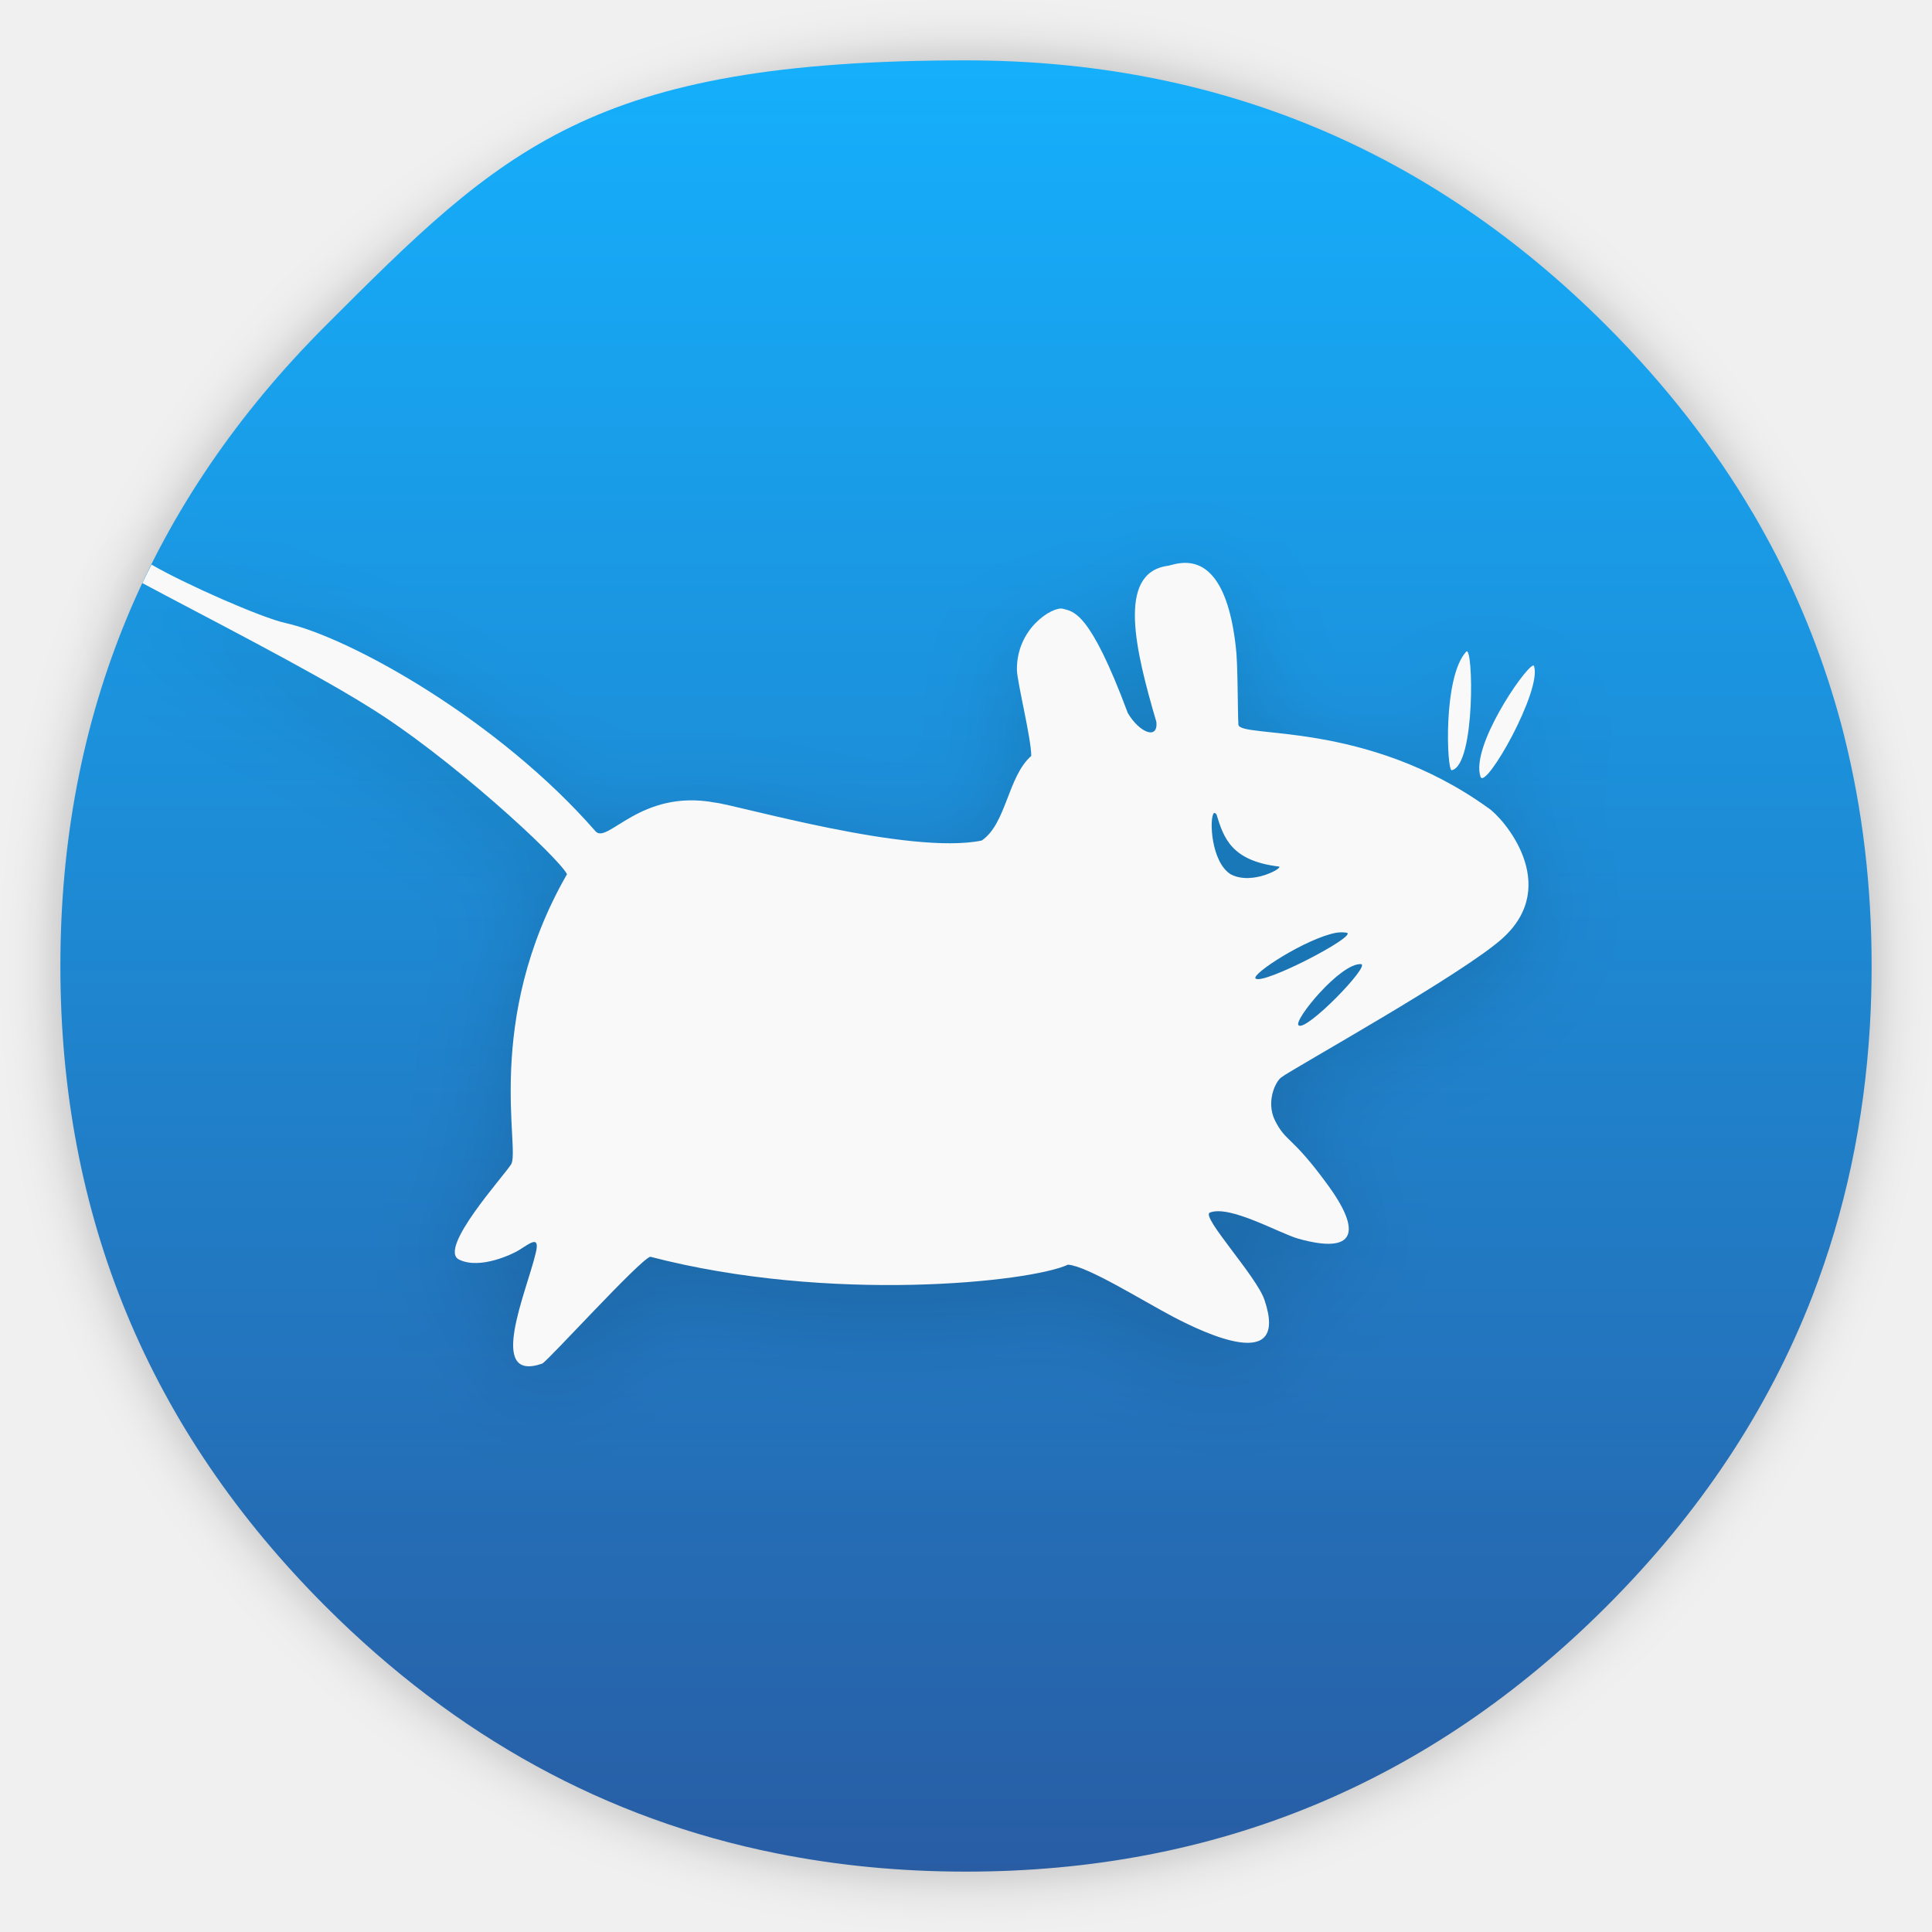
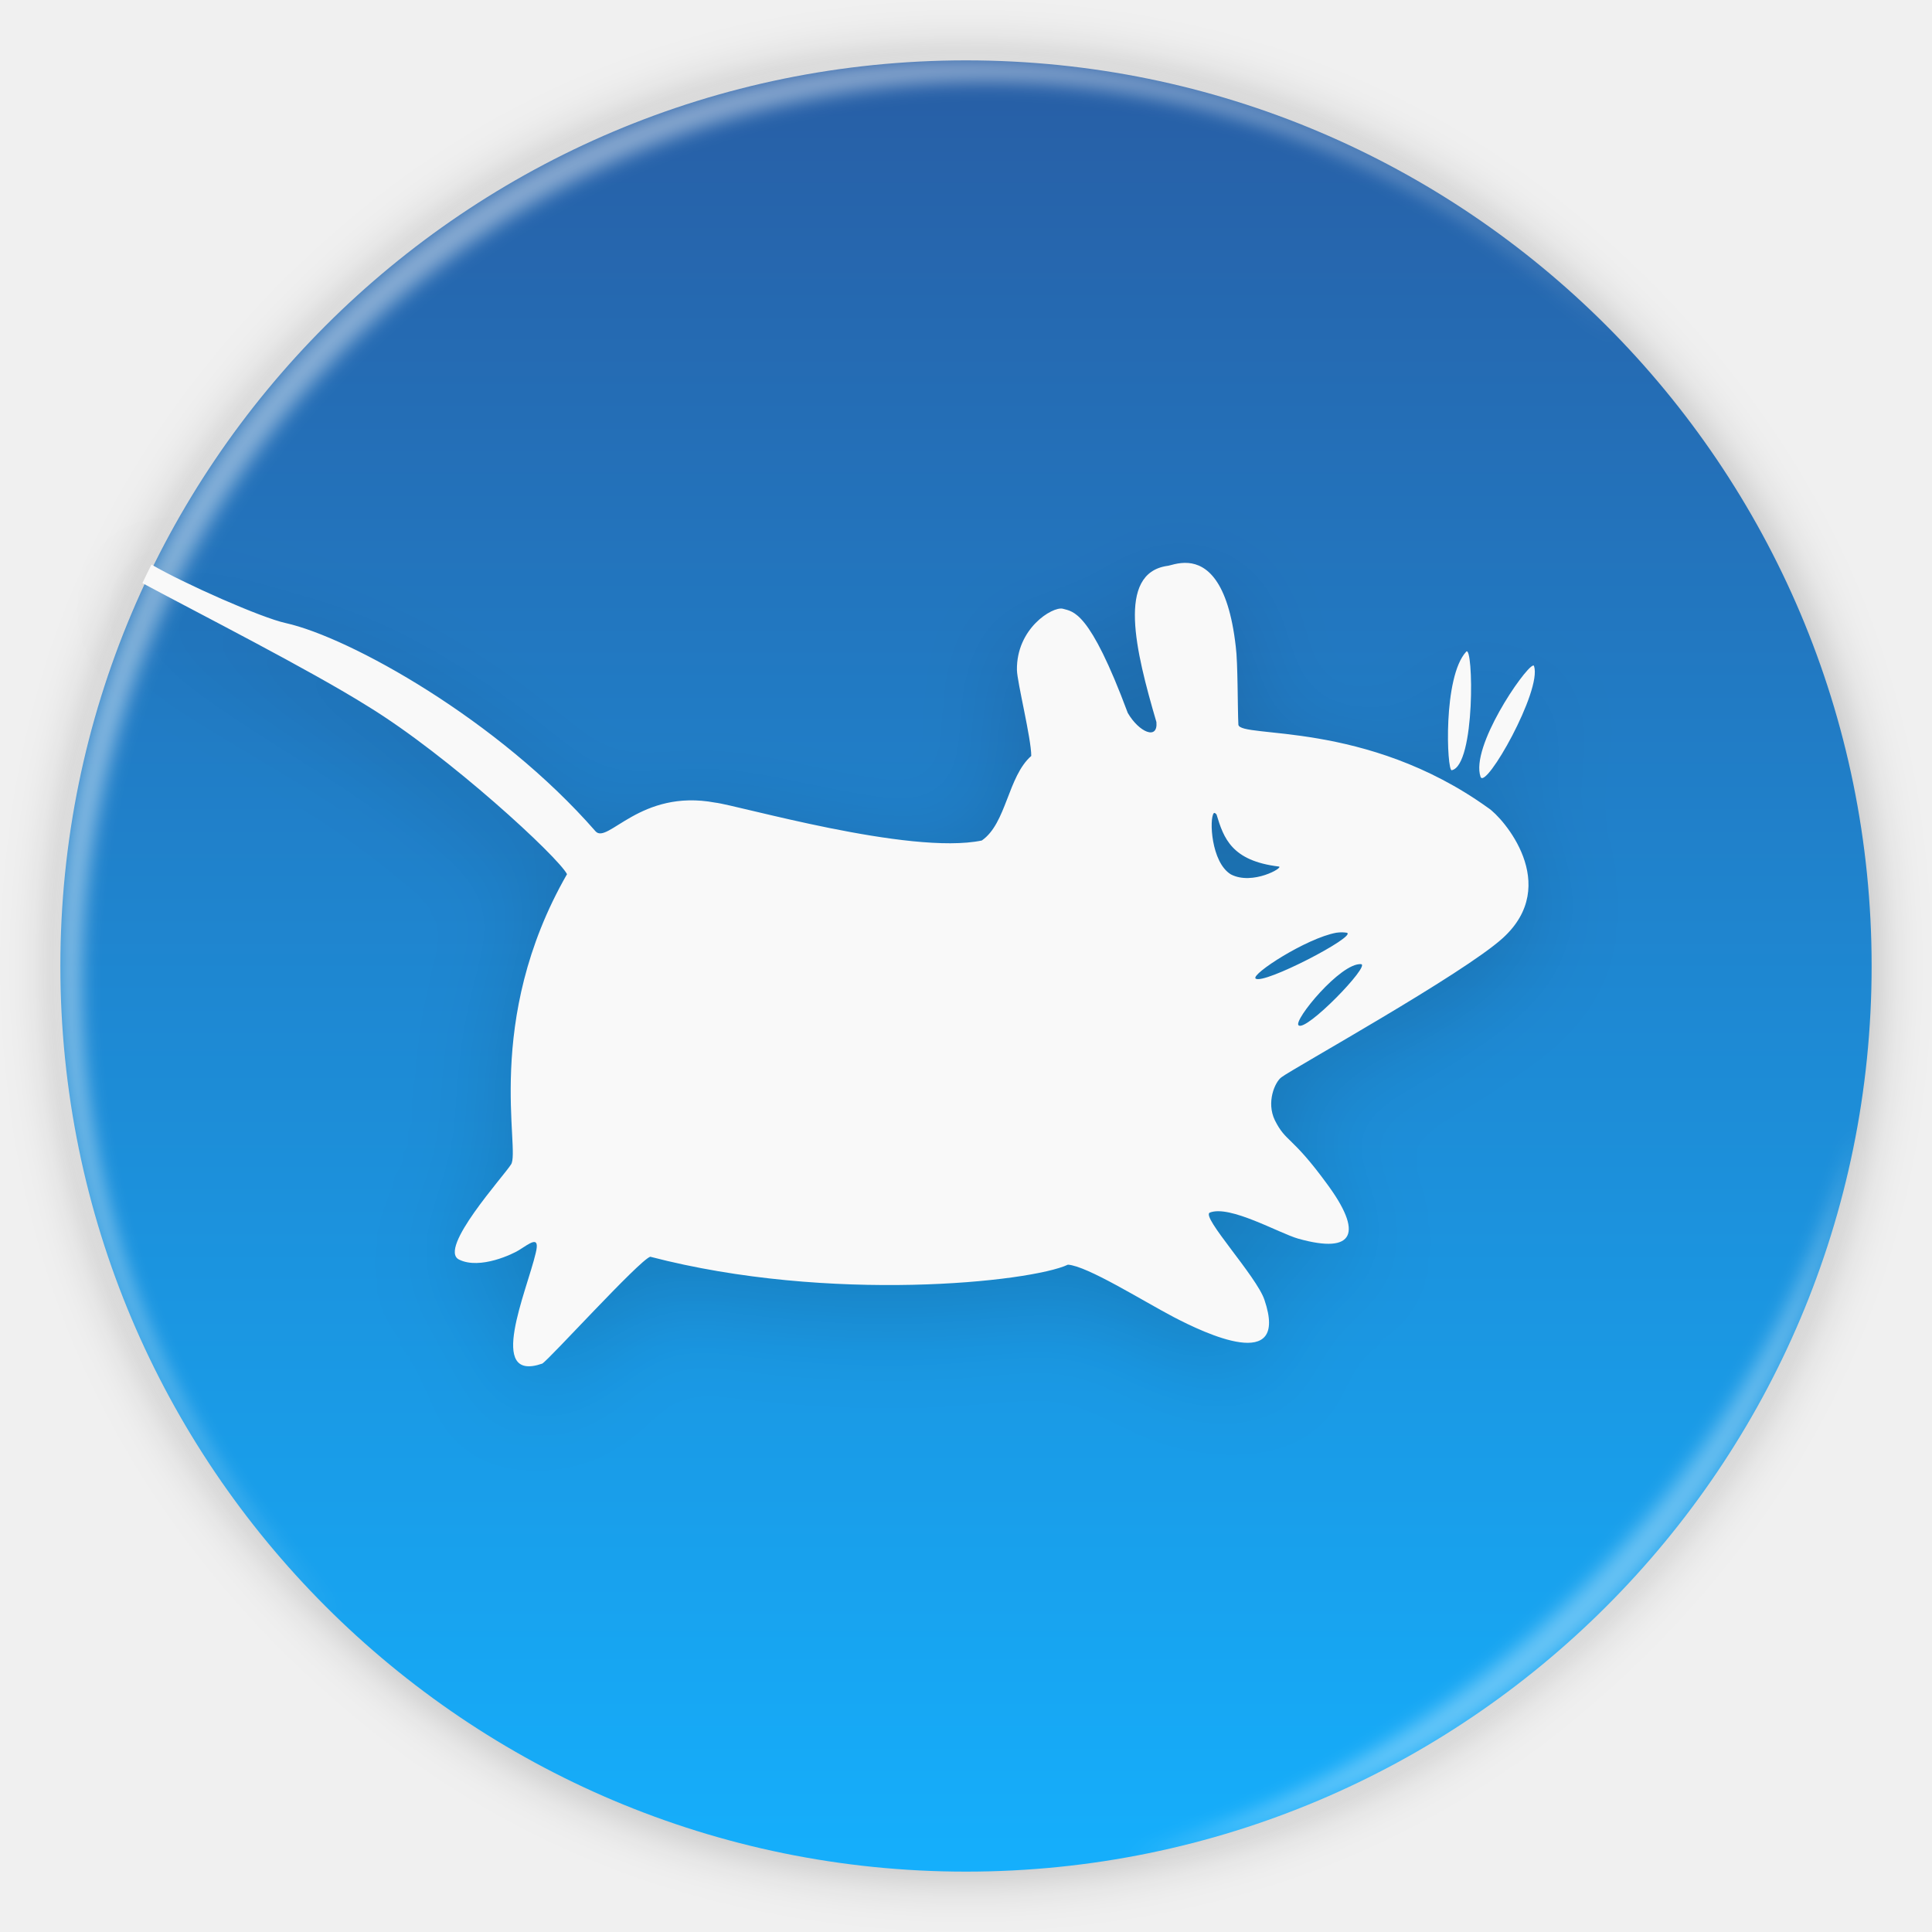
- <svg xmlns="http://www.w3.org/2000/svg" width="64" height="64" enable-background="new 0 0 1024 1024" image-rendering="optimizeSpeed">
+ <svg xmlns="http://www.w3.org/2000/svg" width="64" height="64" enable-background="new 0 0 1024 1024" image-rendering="optimizeSpeed" version="1.1">
  <defs>
-     <filter id="a" width="1.072" height="1.072" x="-.036" y="-.036" color-interpolation-filters="sRGB">
+     <filter id="a" x="-.036" y="-.036" width="1.072" height="1.072" color-interpolation-filters="sRGB">
      <feGaussianBlur stdDeviation="14.16" />
    </filter>
-     <filter id="c" width="1.17" height="1.295" x="-.085" y="-.148" color-interpolation-filters="sRGB">
+     <filter id="c" x="-.085" y="-.148" width="1.17" height="1.295" color-interpolation-filters="sRGB">
      <feGaussianBlur stdDeviation="1.637" />
    </filter>
-     <linearGradient id="b" x1="520" x2="520.03" y1="44" y2="985.85" gradientTransform="translate(-.542 -.542)scale(.06356)" gradientUnits="userSpaceOnUse">
-       <stop offset="0" stop-color="#15affc" />
-       <stop offset="1" stop-color="#285da4" />
+     <filter id="e" x="-.014" y="-.014" width="1.028" height="1.028" color-interpolation-filters="sRGB">
+       <feGaussianBlur stdDeviation=".298" />
+     </filter>
+     <filter id="f" x="-.03" y="-.03" width="1.059" height="1.059" color-interpolation-filters="sRGB">
+       <feGaussianBlur stdDeviation=".298" />
+     </filter>
+     <linearGradient id="linearGradient9" x1="1473.1" x2="1473.1" y1="984" y2="28.187" gradientTransform="matrix(.06356 0 0 .06356 -61.632 -.542)" gradientUnits="userSpaceOnUse">
+       <stop stop-color="#15affc" offset="0" />
+       <stop stop-color="#285da4" offset="1" />
    </linearGradient>
  </defs>
-   <path d="M969.7 392c-1.1-4.35-2.35-9-3.65-13.6-2.5-8.75-5.35-17.6-8.45-26.35-6.45-18.25-14.15-36.05-23.15-53.65-3.8-7.4-7.95-14.95-12.3-22.4h-.025q-30.601-52.01-76.325-97.75C753.65 86.1 642.35 40 512 40S270.4 86.1 178.25 178.25 40 381.65 40 512s46.1 241.65 138.25 333.8c68.05 68.05 146.5 110.95 234.9 128.65C445.1 980.85 477.9 984 512 984c130.35 0 241.65-46.05 333.8-138.2 48.6-48.6 84.4-102.5 107.35-161.8 17-43.95 27-90.8 29.95-140.75.6-10.2.9-20.65.9-31.25 0-41.75-4.7-81.6-14.3-120" filter="url(#a)" opacity=".25" transform="translate(-.542 -.542)scale(.06356)" />
-   <path fill="url(#b)" d="M61.091 24.373a28.4 28.4 0 0 0-2.24-5.95A31 31 0 0 0 58.069 17h-.002q-1.945-3.306-4.851-6.213Q44.429 2.001 32 2c-12.429-.001-15.356 2.93-21.213 8.787S2 23.715 2 32s2.93 15.36 8.787 21.216c4.325 4.325 9.311 7.052 14.93 8.177C27.747 61.8 29.832 62 32 62q12.429 0 21.216-8.784 4.634-4.632 6.823-10.284c1.08-2.793 1.716-5.771 1.904-8.946Q62 33.012 62 32c0-2.654-.299-5.187-.91-7.627z" />
+   <path transform="translate(-.542 -.542)scale(.06356)" d="M969.7 392c-1.1-4.35-2.35-9-3.65-13.6-2.5-8.75-5.35-17.6-8.45-26.35-6.45-18.25-14.15-36.05-23.15-53.65-3.8-7.4-7.95-14.95-12.3-22.4h-.025q-30.601-52.01-76.325-97.75C753.65 86.1 642.35 40 512 40S270.4 86.1 178.25 178.25 40 381.65 40 512s46.1 241.65 138.25 333.8c68.05 68.05 146.5 110.95 234.9 128.65C445.1 980.85 477.9 984 512 984c130.35 0 241.65-46.05 333.8-138.2 48.6-48.6 84.4-102.5 107.35-161.8 17-43.95 27-90.8 29.95-140.75.6-10.2.9-20.65.9-31.25 0-41.75-4.7-81.6-14.3-120" filter="url(#a)" opacity=".25" />
+   <circle cx="32" cy="32" r="30" fill="url(#linearGradient9)" />
+   <path d="m10.787 10.787a29.934 29.934 0 0 0 0 42.426c0.119 0.119 0.242 0.23 0.362 0.345-11.4-11.775-11.288-30.43 0.345-42.065s30.29-11.743 42.066-0.345c-0.116-0.12-0.227-0.243-0.345-0.362a29.934 29.934 0 0 0-42.426 0z" fill="#ffffff" filter="url(#e)" opacity=".45" />
+   <path d="m37.435 61.526c5.772-1.063 11.297-3.831 15.779-8.313s7.25-10.007 8.313-15.779c-1.592 5.434-4.606 10.657-9.02 15.072s-9.639 7.428-15.072 9.02" fill="#ffffff" filter="url(#f)" opacity=".35" />
  <path d="M39.369 19.485c-.345-.03-.632.098-.717.098-1.654.259-1.044 2.79-.344 5.172.054.608-.576.338-.949-.303-1.272-3.412-1.806-3.351-2.156-3.453-.34-.076-1.536.652-1.516 2.03.006.394.475 2.27.475 2.847-.78.684-.82 2.237-1.639 2.802-2.386.496-8.12-1.18-8.836-1.256-2.478-.463-3.562 1.397-3.96.95-3.217-3.686-8.134-6.422-10.262-6.897-.792-.17-3.351-1.298-4.446-1.937-.102.204-.206.407-.302.613 1.845.992 5.533 2.867 7.47 4.082 2.683 1.643 6.31 4.996 6.596 5.56-2.79 4.86-1.526 9.16-1.856 9.618-.237.382-2.428 2.792-1.722 3.148.7.35 1.814-.201 1.982-.309.35-.215.712-.527.56.092-.296 1.267-1.643 4.311.216 3.664.226-.13 3.216-3.428 3.578-3.54 5.95 1.551 12.604.84 13.836.263.641.043 2.457 1.186 3.492 1.73 1.034.54 3.852 1.89 3.017-.566-.259-.777-2.11-2.759-1.81-2.889.662-.263 2.301.686 2.932.864 1.885.528 2.14-.206.949-1.817-1.176-1.61-1.352-1.362-1.725-2.105-.29-.599 0-1.263.215-1.424.382-.291 6.014-3.415 7.334-4.611 1.956-1.778 0-3.998-.48-4.31-4.058-2.921-8.224-2.297-8.278-2.76-.027-.529-.015-2.054-.086-2.583-.252-2.236-.993-2.722-1.568-2.773m9.201 2.938c-.776.834-.642 3.953-.48 3.927.792-.161.717-4.179.48-3.928zm2.207.462c-.298.11-2.071 2.693-1.732 3.682.161.458 2.046-2.867 1.771-3.67q-.008-.023-.039-.012m-10.525 4.887q.023.017.047.043c.237.786.5 1.536 2.063 1.725.183.022-.867.636-1.588.26-.658-.4-.718-1.848-.567-2.026q.022-.019.045-.002m4.014 3.961c.141-.02.245-.016.346 0 .382.097-2.774 1.742-3.02 1.516-.15-.145 1.682-1.333 2.674-1.516m.82 1.041c.329.028-1.827 2.257-2.07 2.025-.178-.161 1.397-2.079 2.07-2.025" filter="url(#c)" opacity=".15" />
-   <path fill="#f9f9f9" d="M39.369 18.65c-.345-.03-.632.098-.717.098-1.654.259-1.044 2.79-.344 5.172.054.608-.576.338-.949-.303-1.272-3.412-1.806-3.351-2.156-3.453-.34-.076-1.536.652-1.516 2.03.006.394.475 2.27.475 2.847-.78.684-.82 2.237-1.639 2.802-2.386.496-8.12-1.18-8.836-1.256-2.478-.463-3.562 1.397-3.96.95-3.217-3.686-8.134-6.422-10.262-6.897-.792-.17-3.351-1.298-4.446-1.937-.102.204-.206.407-.302.613 1.845.992 5.533 2.867 7.47 4.082 2.683 1.643 6.31 4.996 6.596 5.56-2.79 4.86-1.526 9.16-1.856 9.618-.237.382-2.428 2.792-1.722 3.148.7.35 1.814-.201 1.982-.309.35-.215.712-.527.56.092-.296 1.267-1.643 4.311.216 3.664.226-.13 3.216-3.428 3.578-3.54 5.95 1.551 12.604.84 13.836.263.641.043 2.457 1.186 3.492 1.73 1.034.54 3.852 1.89 3.017-.566-.259-.777-2.11-2.759-1.81-2.889.662-.263 2.301.686 2.932.864 1.885.528 2.14-.206.949-1.817-1.176-1.61-1.352-1.362-1.725-2.105-.29-.599 0-1.263.215-1.424.382-.291 6.014-3.415 7.334-4.611 1.956-1.778 0-3.998-.48-4.31-4.058-2.921-8.224-2.297-8.278-2.76-.027-.529-.015-2.054-.086-2.583-.252-2.236-.993-2.722-1.568-2.773m9.201 2.938c-.776.834-.642 3.953-.48 3.927.792-.161.717-4.179.48-3.928zm2.207.462c-.298.11-2.071 2.693-1.732 3.682.161.458 2.046-2.867 1.771-3.67q-.008-.023-.039-.012m-10.525 4.887c.016.01.031.027.047.043.237.786.5 1.536 2.063 1.725.183.022-.867.636-1.588.26-.658-.4-.718-1.848-.567-2.026.014-.014.03-.012.045-.002m4.014 3.961c.141-.02.245-.016.346 0 .382.097-2.774 1.742-3.02 1.516-.15-.145 1.682-1.333 2.674-1.516m.82 1.041c.329.028-1.827 2.257-2.07 2.025-.178-.161 1.397-2.079 2.07-2.025" />
+   <path d="M39.369 18.65c-.345-.03-.632.098-.717.098-1.654.259-1.044 2.79-.344 5.172.054.608-.576.338-.949-.303-1.272-3.412-1.806-3.351-2.156-3.453-.34-.076-1.536.652-1.516 2.03.006.394.475 2.27.475 2.847-.78.684-.82 2.237-1.639 2.802-2.386.496-8.12-1.18-8.836-1.256-2.478-.463-3.562 1.397-3.96.95-3.217-3.686-8.134-6.422-10.262-6.897-.792-.17-3.351-1.298-4.446-1.937-.102.204-.206.407-.302.613 1.845.992 5.533 2.867 7.47 4.082 2.683 1.643 6.31 4.996 6.596 5.56-2.79 4.86-1.526 9.16-1.856 9.618-.237.382-2.428 2.792-1.722 3.148.7.35 1.814-.201 1.982-.309.35-.215.712-.527.56.092-.296 1.267-1.643 4.311.216 3.664.226-.13 3.216-3.428 3.578-3.54 5.95 1.551 12.604.84 13.836.263.641.043 2.457 1.186 3.492 1.73 1.034.54 3.852 1.89 3.017-.566-.259-.777-2.11-2.759-1.81-2.889.662-.263 2.301.686 2.932.864 1.885.528 2.14-.206.949-1.817-1.176-1.61-1.352-1.362-1.725-2.105-.29-.599 0-1.263.215-1.424.382-.291 6.014-3.415 7.334-4.611 1.956-1.778 0-3.998-.48-4.31-4.058-2.921-8.224-2.297-8.278-2.76-.027-.529-.015-2.054-.086-2.583-.252-2.236-.993-2.722-1.568-2.773m9.201 2.938c-.776.834-.642 3.953-.48 3.927.792-.161.717-4.179.48-3.928zm2.207.462c-.298.11-2.071 2.693-1.732 3.682.161.458 2.046-2.867 1.771-3.67q-.008-.023-.039-.012m-10.525 4.887c.016.01.031.027.047.043.237.786.5 1.536 2.063 1.725.183.022-.867.636-1.588.26-.658-.4-.718-1.848-.567-2.026.014-.014.03-.012.045-.002m4.014 3.961c.141-.02.245-.016.346 0 .382.097-2.774 1.742-3.02 1.516-.15-.145 1.682-1.333 2.674-1.516m.82 1.041c.329.028-1.827 2.257-2.07 2.025-.178-.161 1.397-2.079 2.07-2.025" fill="#f9f9f9" />
</svg>
